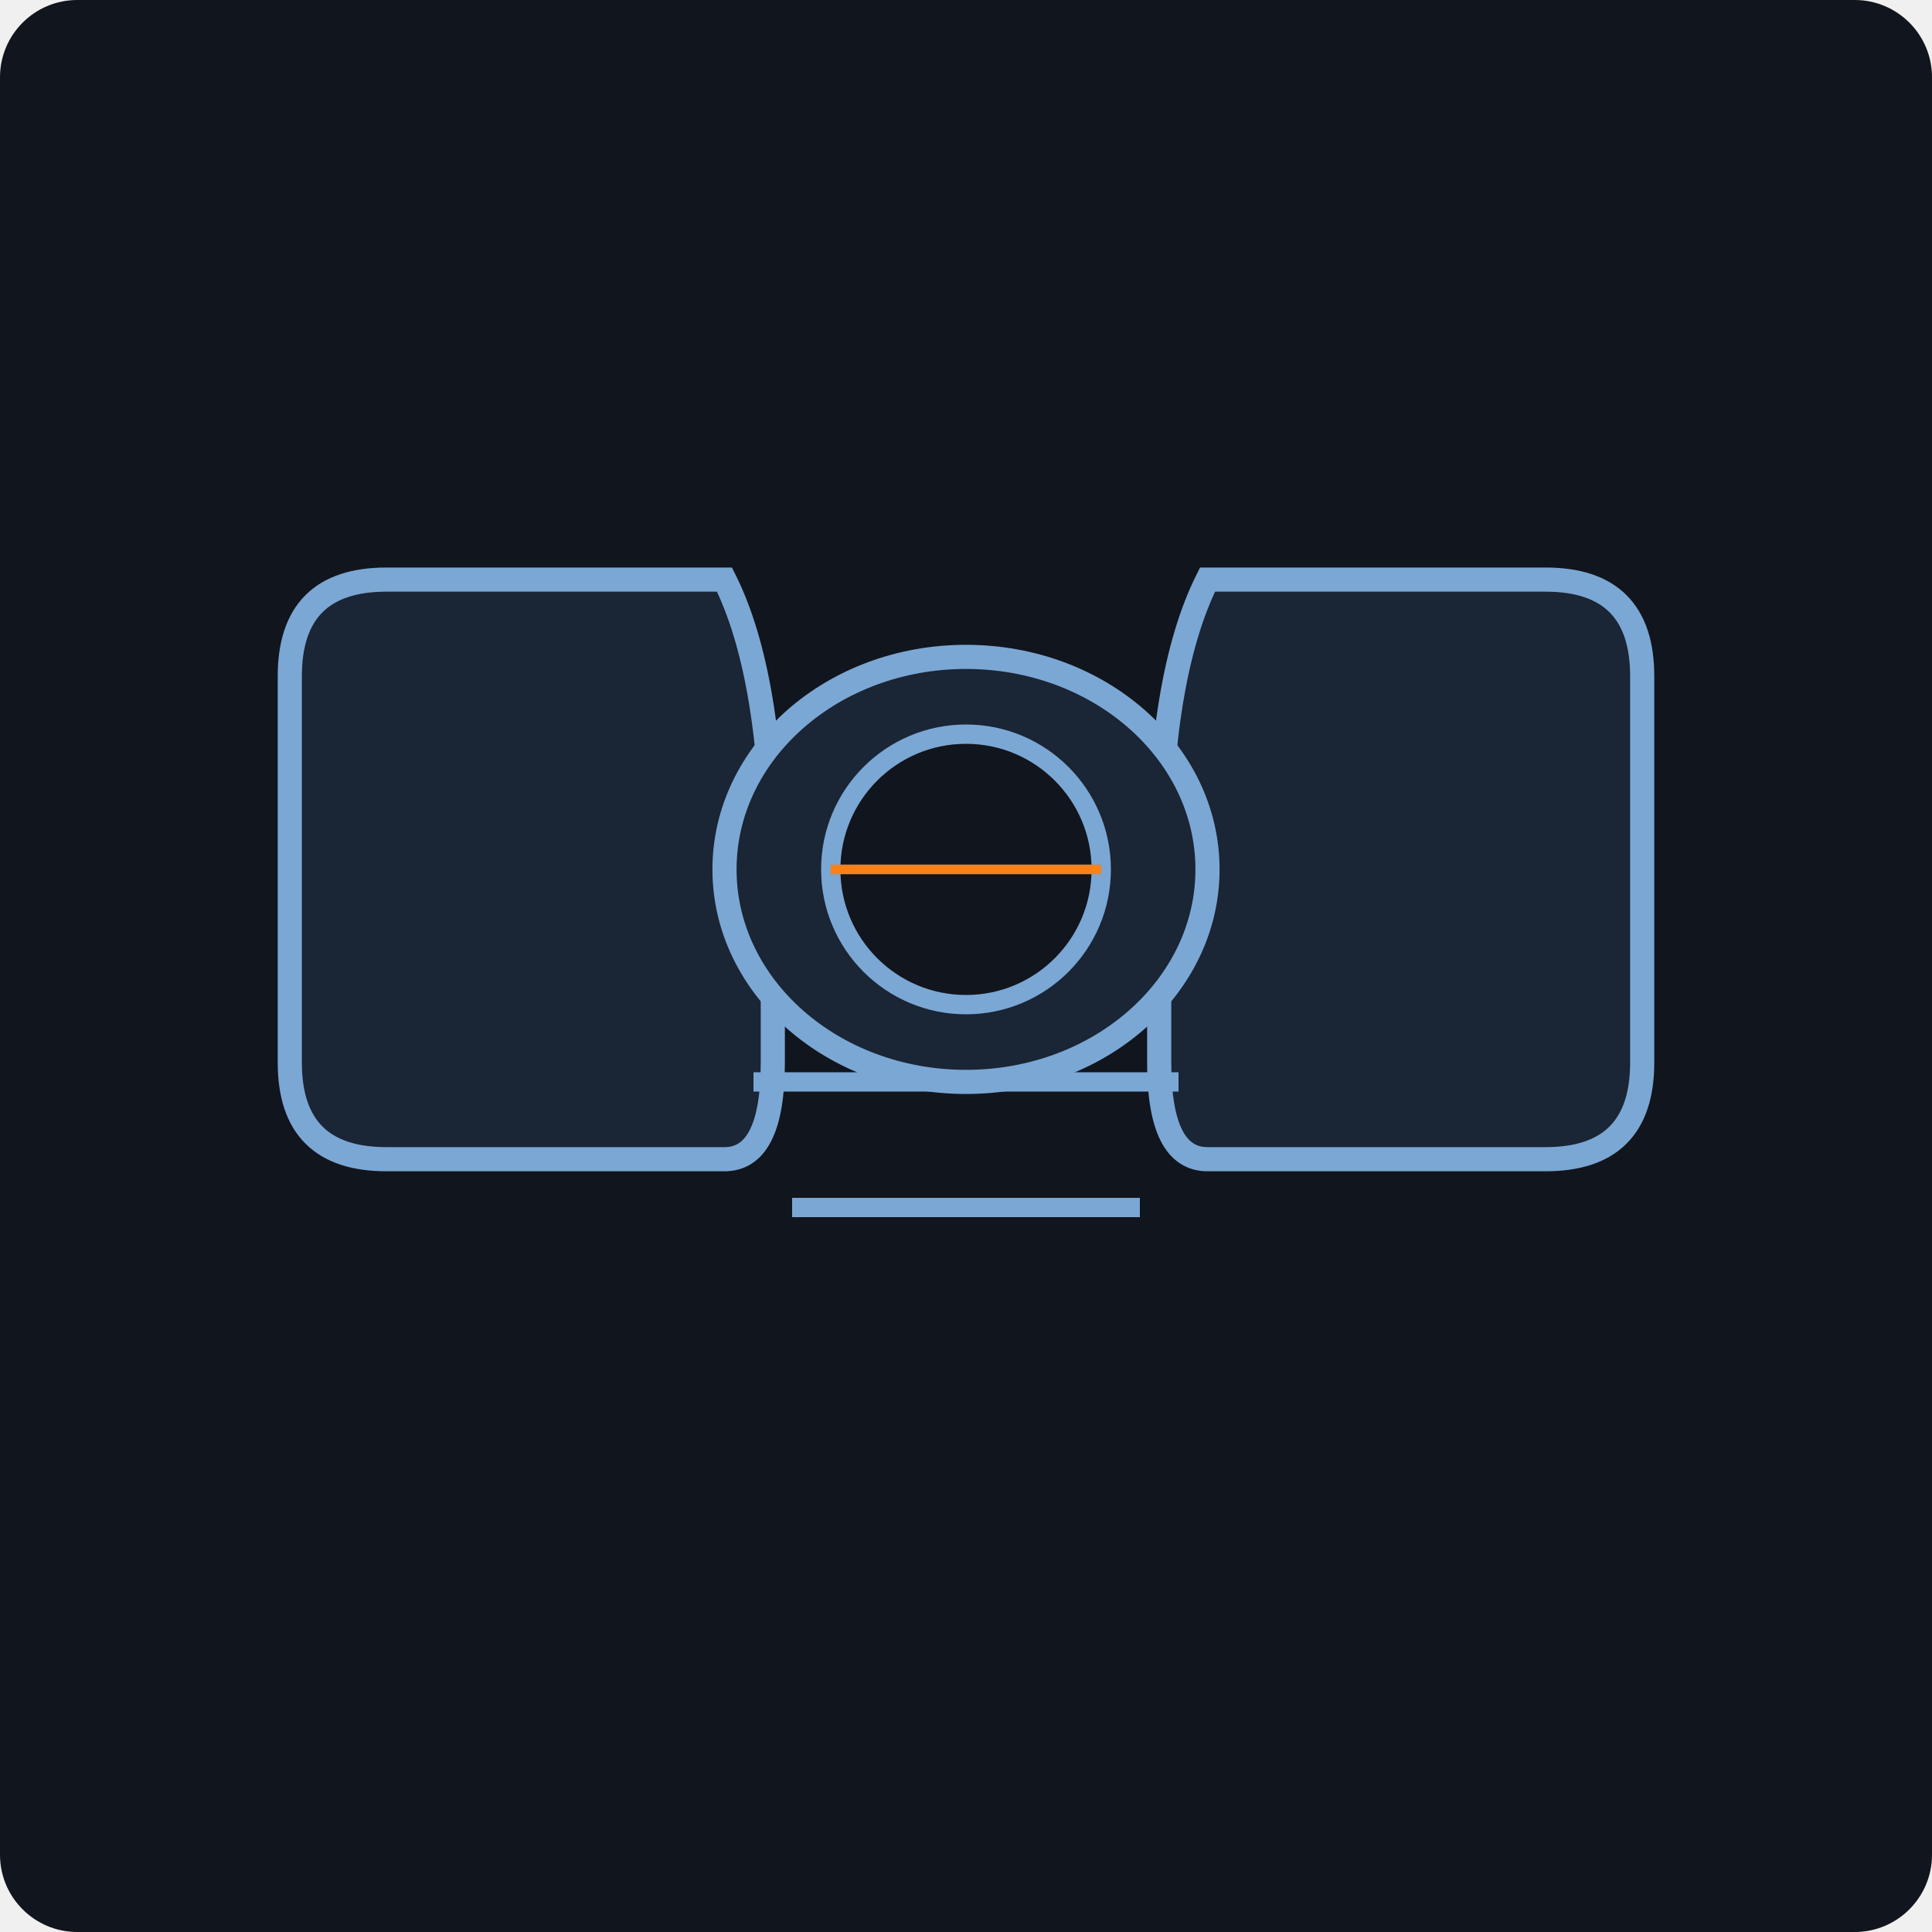
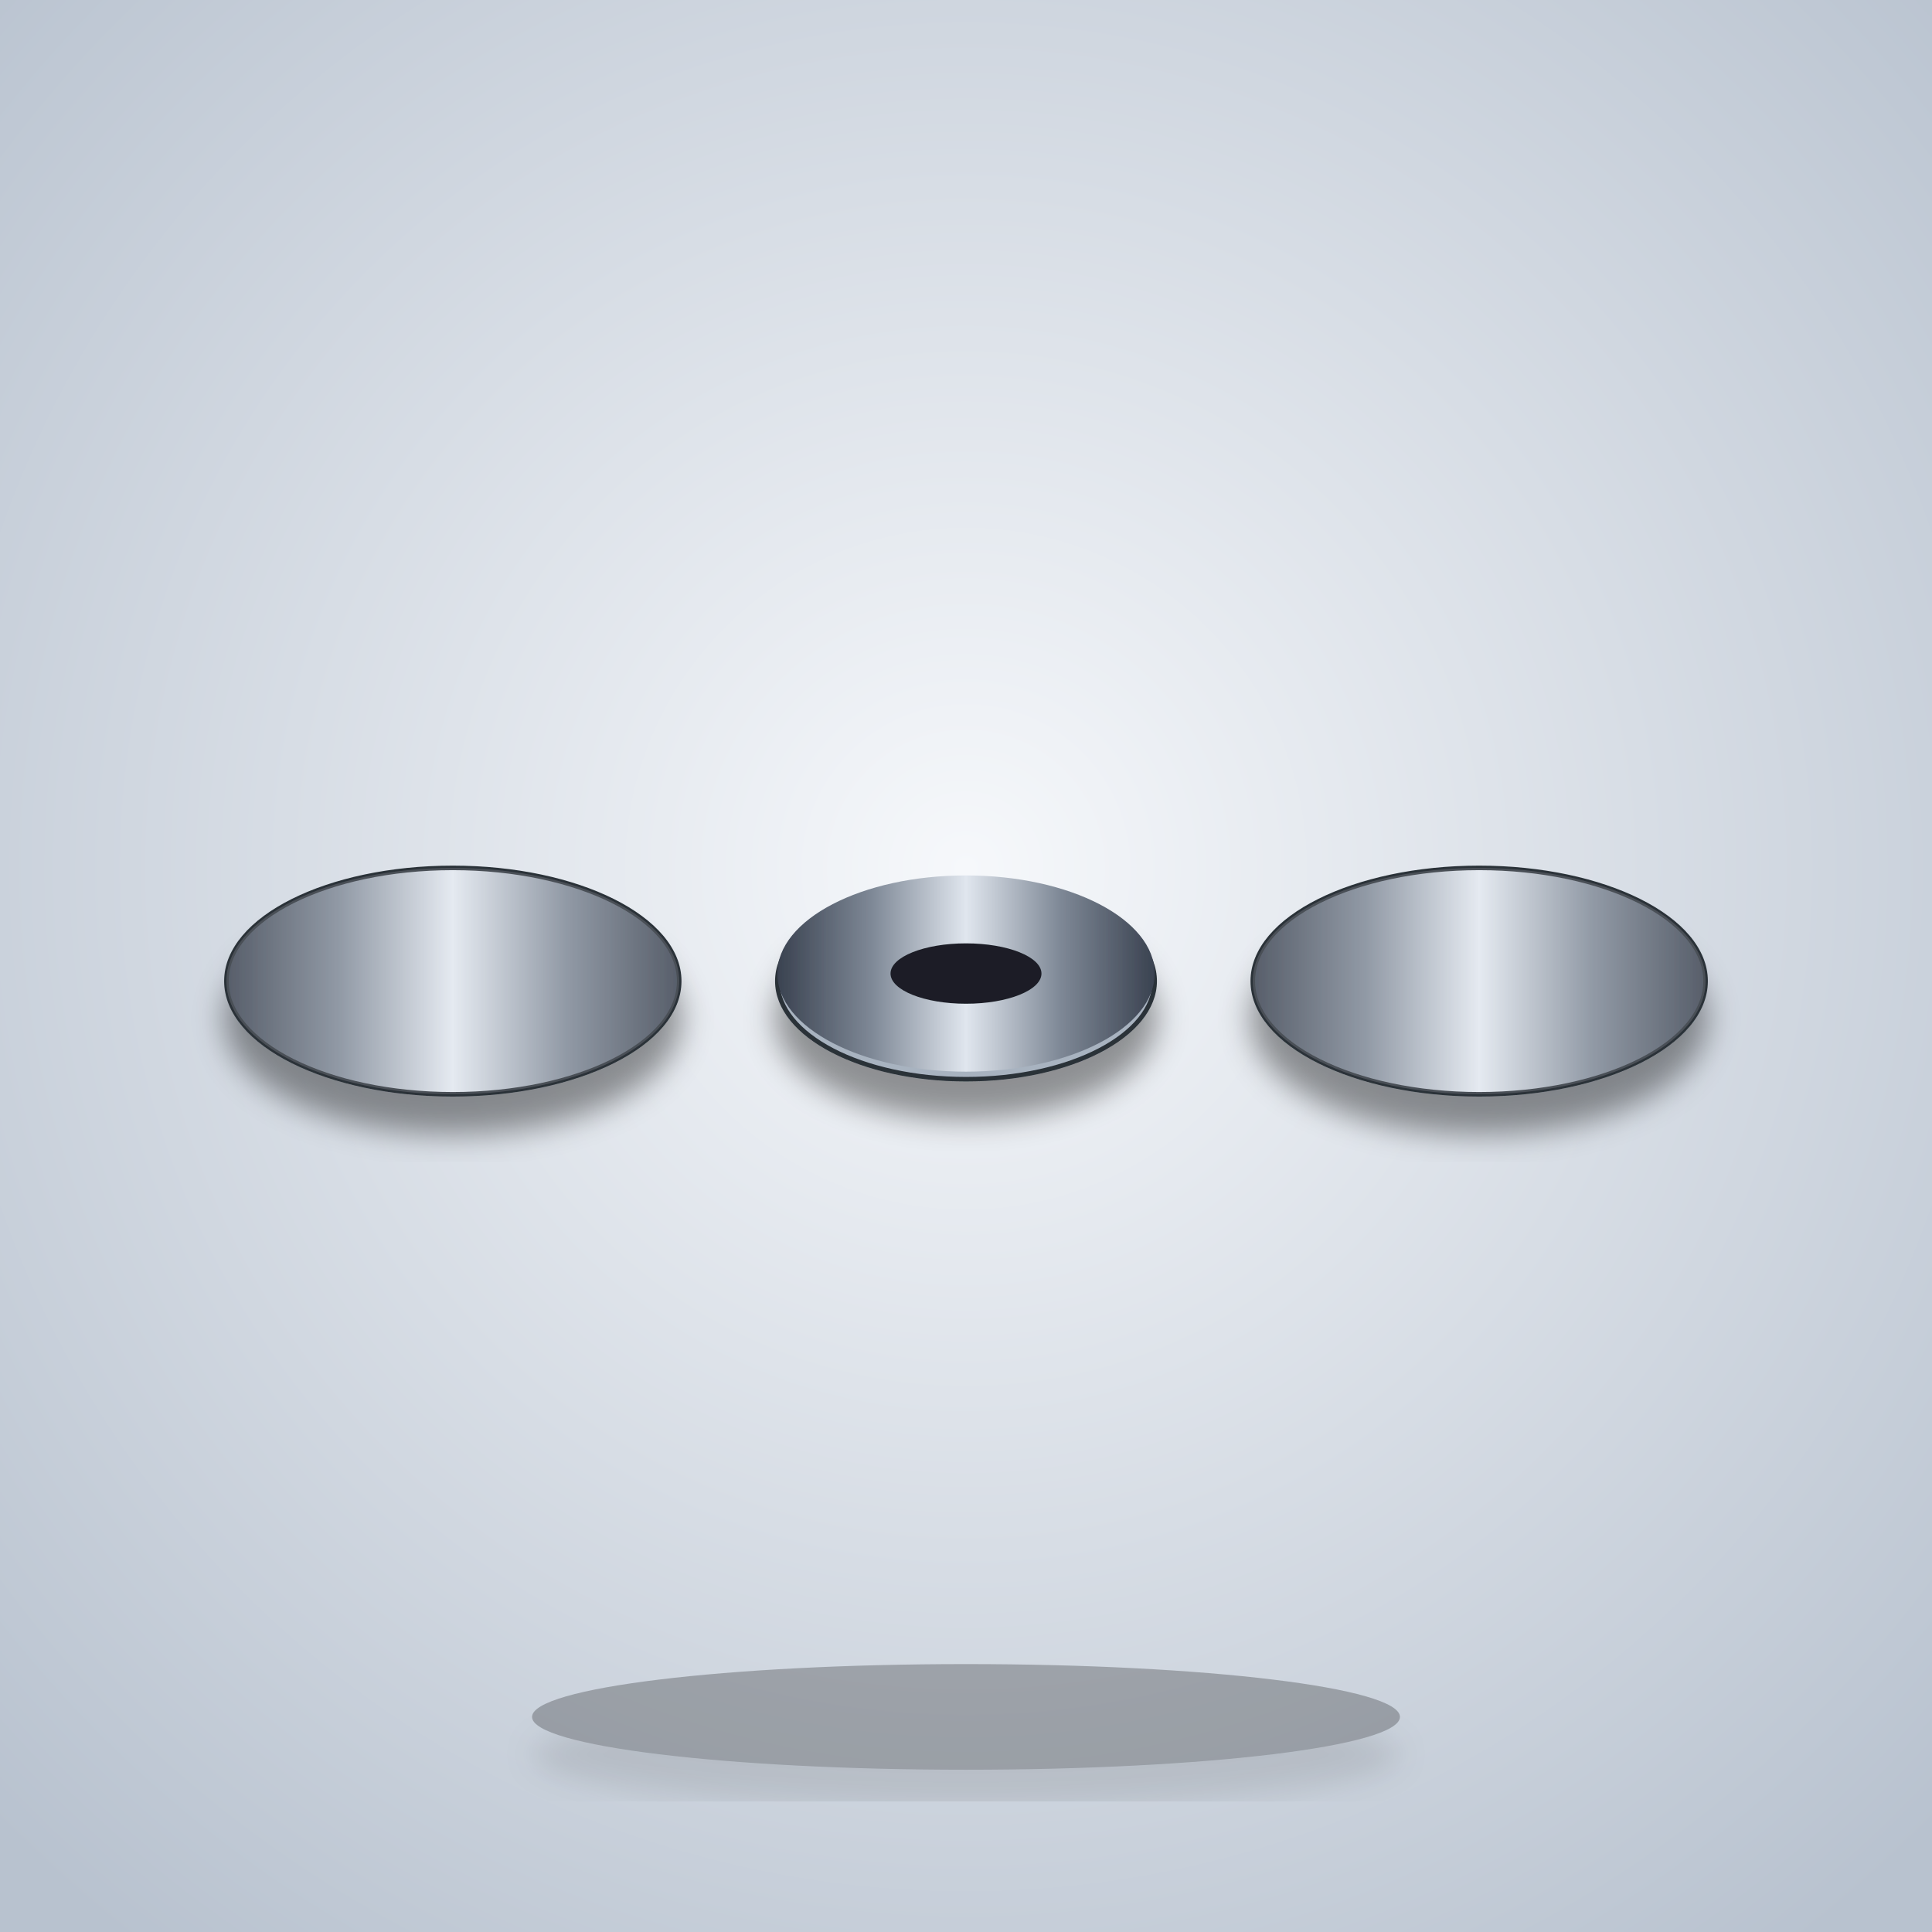
- <svg xmlns="http://www.w3.org/2000/svg" viewBox="0 0 200 200">
-   <rect width="200" height="200" fill="#11151d" rx="8" />
-   <g stroke="#7ba7d4" stroke-width="2.5" fill="none">
-     <path d="M30 70 Q30 60 40 60 L75 60 Q80 70 80 90 L80 110 Q80 120 75 120 L40 120 Q30 120 30 110 Z" fill="#1a2535" />
-     <path d="M170 70 Q170 60 160 60 L125 60 Q120 70 120 90 L120 110 Q120 120 125 120 L160 120 Q170 120 170 110 Z" fill="#1a2535" />
-     <ellipse cx="100" cy="90" rx="25" ry="22" fill="#1a2535" />
-     <ellipse cx="100" cy="90" rx="25" ry="22" stroke-width="2" />
-     <circle cx="100" cy="90" r="14" fill="#11151d" stroke-width="2" />
-   </g>
-   <line x1="86" y1="90" x2="114" y2="90" stroke="#f7811a" stroke-width="1" />
-   <g stroke="#7ba7d4" stroke-width="2" fill="none">
-     <line x1="78" y1="112" x2="122" y2="112" />
-     <line x1="82" y1="125" x2="118" y2="125" />
+ <svg xmlns="http://www.w3.org/2000/svg" viewBox="0 0 512 512" width="512" height="512">
+   <defs>
+     <radialGradient id="bg" cx="50%" cy="45%" r="70%">
+       <stop offset="0%" stop-color="#f6f8fb" />
+       <stop offset="100%" stop-color="#b8c2cf" />
+     </radialGradient>
+   </defs>
+   <rect width="100%" height="100%" fill="url(#bg)" />
+   <filter id="ds" x="-30%" y="-30%" width="160%" height="160%">
+     <feGaussianBlur in="SourceAlpha" stdDeviation="4" />
+     <feOffset dx="0" dy="10" />
+     <feComponentTransfer>
+       <feFuncA type="linear" slope="0.4" />
+     </feComponentTransfer>
+     <feMerge>
+       <feMergeNode />
+       <feMergeNode in="SourceGraphic" />
+     </feMerge>
+   </filter>
+   <linearGradient id="shaft" x1="0%" y1="0%" x2="100%" y2="0%">
+     <stop offset="0%" stop-color="#3a4250" />
+     <stop offset="25%" stop-color="#7e8896" />
+     <stop offset="50%" stop-color="#e0e6ee" />
+     <stop offset="75%" stop-color="#7e8896" />
+     <stop offset="100%" stop-color="#3a4250" />
+   </linearGradient>
+   <ellipse cx="256" cy="455" rx="115" ry="14" fill="#000" opacity="0.25" filter="url(#ds)" />
+   <g filter="url(#ds)">
+     <ellipse cx="120" cy="260" rx="60" ry="30" fill="url(#shaft)" stroke="#2a3038" stroke-width="1.2" />
+     <ellipse cx="392" cy="260" rx="60" ry="30" fill="url(#shaft)" stroke="#2a3038" stroke-width="1.2" />
+     <ellipse cx="120" cy="260" rx="60" ry="30" fill="#fff" opacity="0.15" />
+     <ellipse cx="392" cy="260" rx="60" ry="30" fill="#fff" opacity="0.15" />
+     <ellipse cx="256" cy="260" rx="50" ry="26" fill="#a8b3c0" stroke="#2a3038" stroke-width="1.2" />
+     <ellipse cx="256" cy="258" rx="50" ry="26" fill="url(#shaft)" />
+     <ellipse cx="256" cy="258" rx="20" ry="8" fill="#1a1e25" />
  </g>
</svg>
